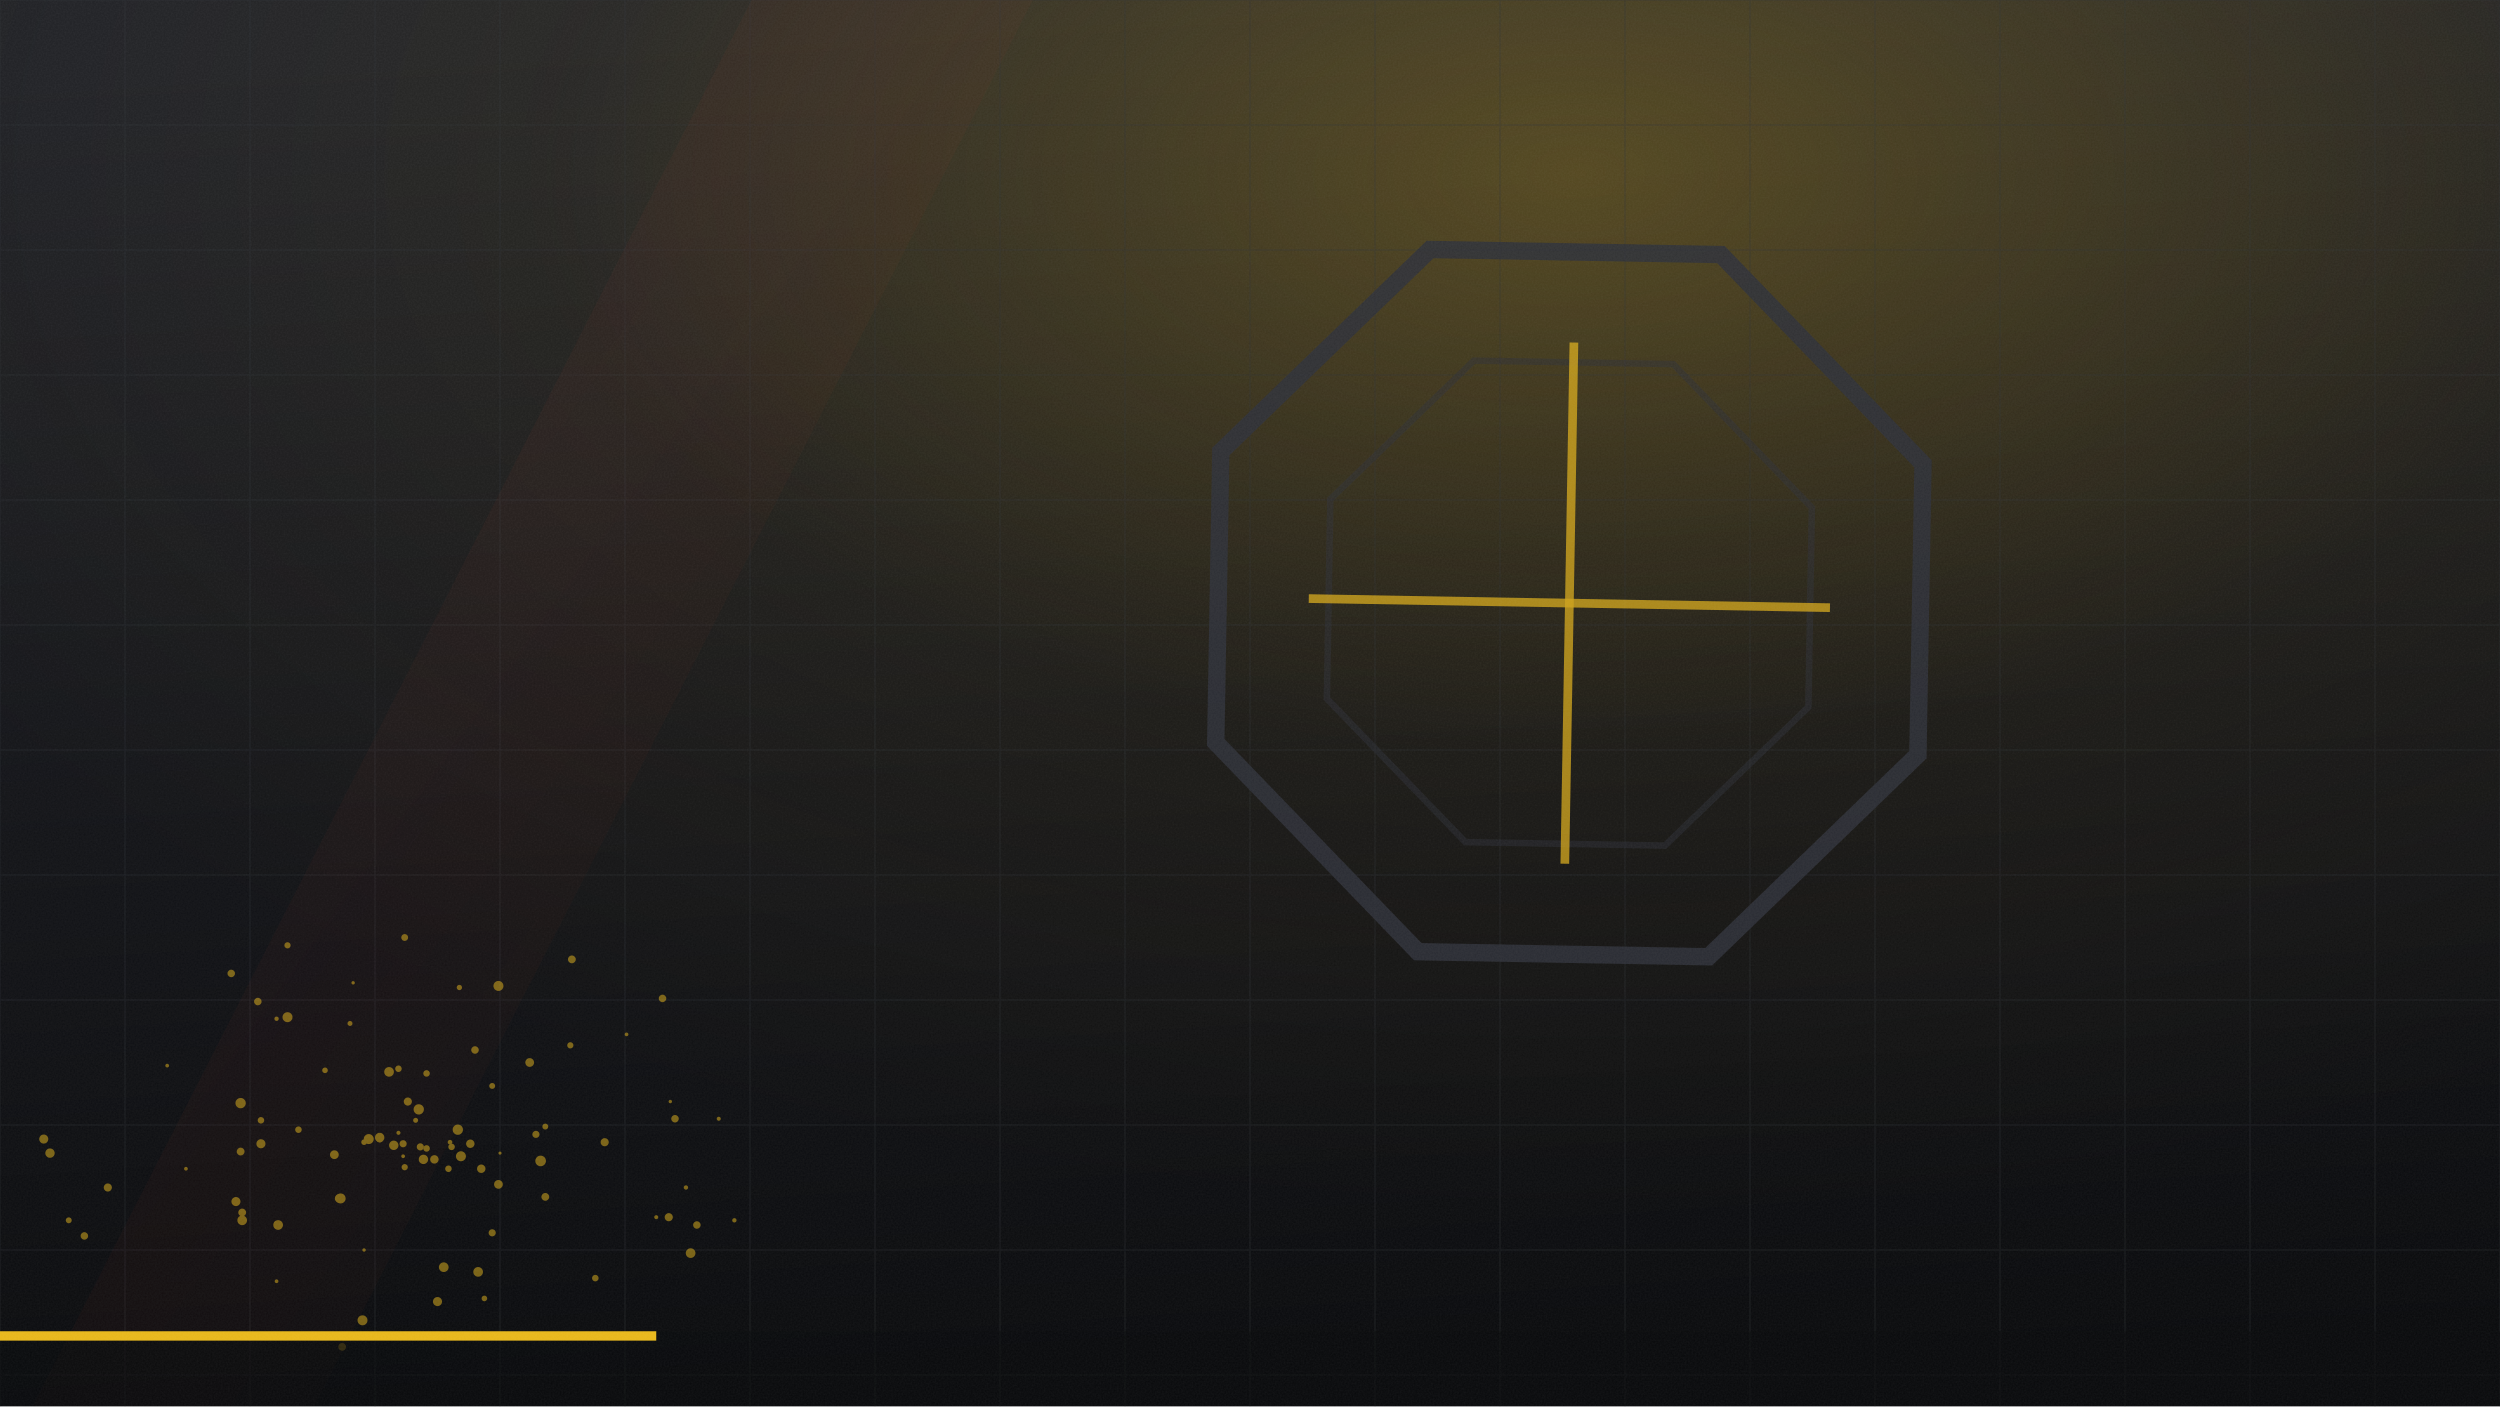
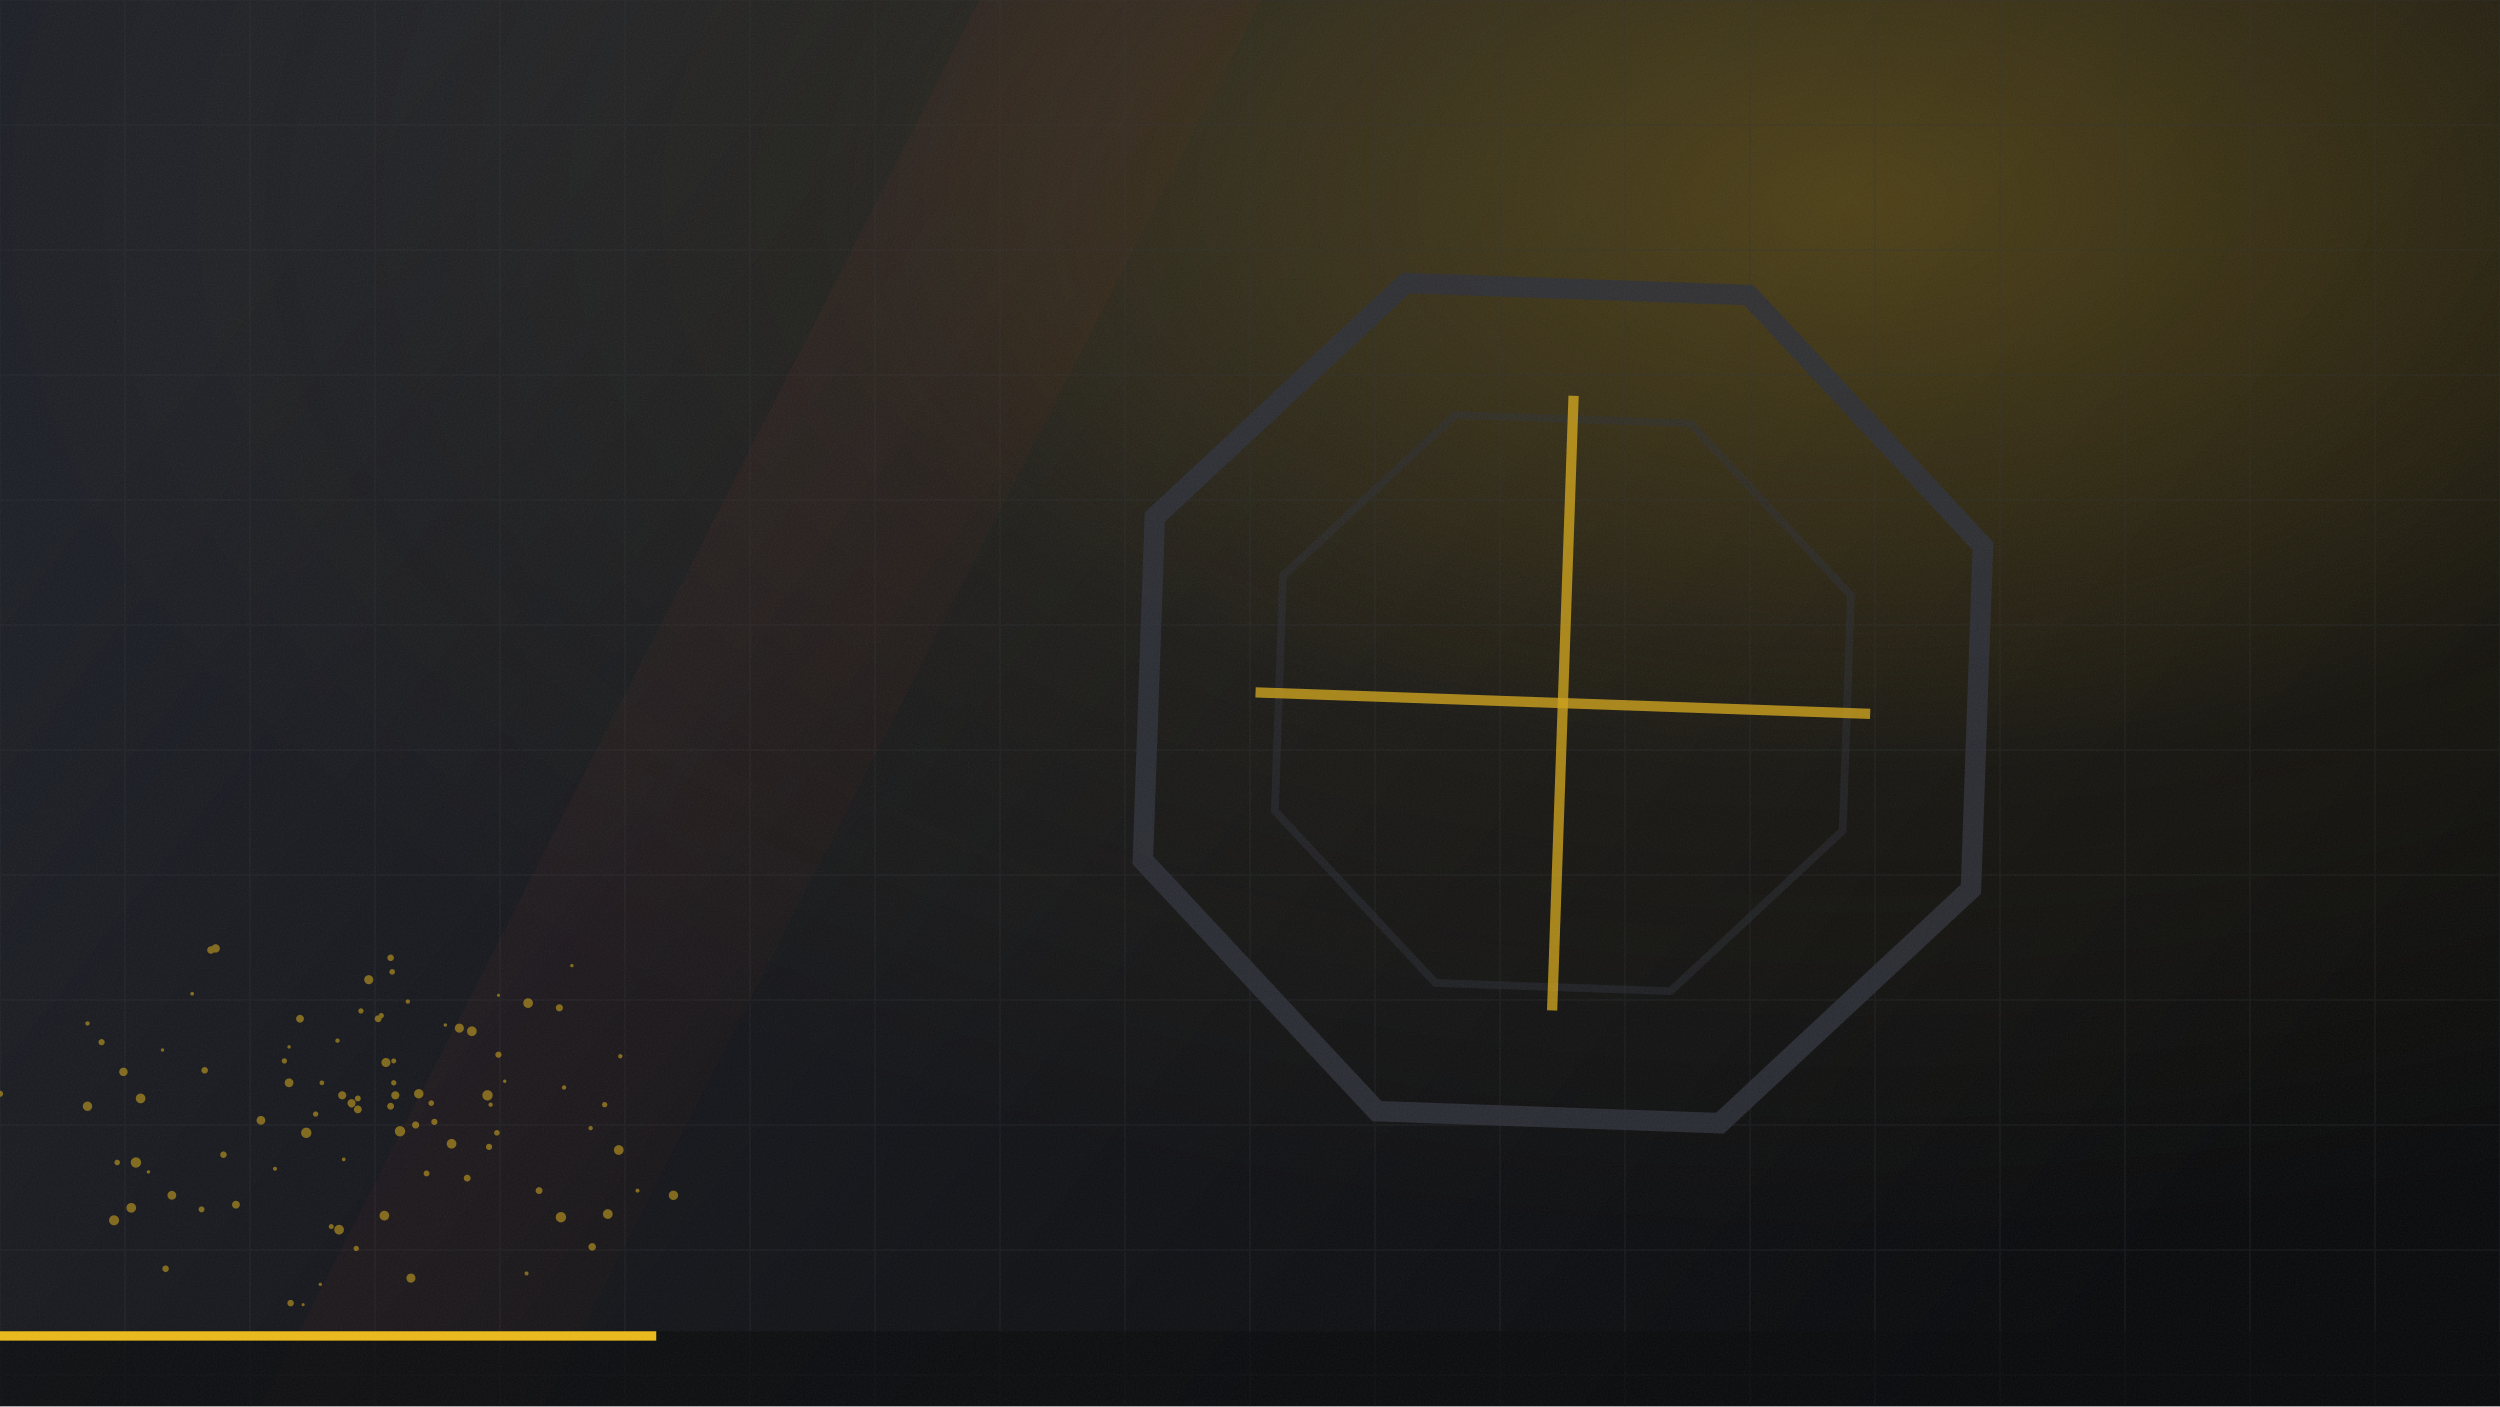
- <svg xmlns="http://www.w3.org/2000/svg" width="1600" height="900" viewBox="0 0 1600 900" role="img" aria-label="umar nurmagomedov song yadong shanghai preview">
+ <svg xmlns="http://www.w3.org/2000/svg" width="1600" height="900" viewBox="0 0 1600 900" role="img" aria-label="umar nurmagomedov v song yadong shanghai title eliminator">
  <defs>
-     <linearGradient id="bg" gradientTransform="rotate(83 0.5 0.5)">
+     <linearGradient id="bg" gradientTransform="rotate(24 0.5 0.5)">
      <stop offset="0%" stop-color="#1D1F26" />
      <stop offset="55%" stop-color="#111216" />
      <stop offset="100%" stop-color="#08090B" />
    </linearGradient>
-     <radialGradient id="glow" cx="0.63" cy="0.12" r="0.75">
+     <radialGradient id="glow" cx="0.74" cy="0.14" r="0.75">
      <stop offset="0%" stop-color="#E8B71A" stop-opacity="0.28" />
      <stop offset="55%" stop-color="#E8B71A" stop-opacity="0.05" />
      <stop offset="100%" stop-color="#E8B71A" stop-opacity="0" />
    </radialGradient>
    <linearGradient id="beam" x1="0" y1="0" x2="1" y2="1">
      <stop offset="0%" stop-color="#E8442A" stop-opacity="0.07" />
      <stop offset="100%" stop-color="#E8442A" stop-opacity="0" />
    </linearGradient>
    <filter id="grain">
      <feTurbulence type="fractalNoise" baseFrequency="0.9" numOctaves="2" stitchTiles="stitch" />
      <feColorMatrix type="matrix" values="0 0 0 0 1  0 0 0 0 1  0 0 0 0 1  0 0 0 0.05 0" />
    </filter>
  </defs>
  <rect width="1600" height="900" fill="url(#bg)" />
  <rect width="1600" height="900" fill="url(#glow)" />
  <g stroke="#2E3038" stroke-width="1" opacity="0.28">
    <line x1="0" y1="0" x2="0" y2="900" />
    <line x1="80" y1="0" x2="80" y2="900" />
    <line x1="160" y1="0" x2="160" y2="900" />
    <line x1="240" y1="0" x2="240" y2="900" />
    <line x1="320" y1="0" x2="320" y2="900" />
    <line x1="400" y1="0" x2="400" y2="900" />
    <line x1="480" y1="0" x2="480" y2="900" />
    <line x1="560" y1="0" x2="560" y2="900" />
    <line x1="640" y1="0" x2="640" y2="900" />
    <line x1="720" y1="0" x2="720" y2="900" />
    <line x1="800" y1="0" x2="800" y2="900" />
    <line x1="880" y1="0" x2="880" y2="900" />
    <line x1="960" y1="0" x2="960" y2="900" />
    <line x1="1040" y1="0" x2="1040" y2="900" />
    <line x1="1120" y1="0" x2="1120" y2="900" />
    <line x1="1200" y1="0" x2="1200" y2="900" />
    <line x1="1280" y1="0" x2="1280" y2="900" />
    <line x1="1360" y1="0" x2="1360" y2="900" />
    <line x1="1440" y1="0" x2="1440" y2="900" />
    <line x1="1520" y1="0" x2="1520" y2="900" />
    <line x1="1600" y1="0" x2="1600" y2="900" />
    <line x1="0" y1="0" x2="1600" y2="0" />
    <line x1="0" y1="80" x2="1600" y2="80" />
    <line x1="0" y1="160" x2="1600" y2="160" />
    <line x1="0" y1="240" x2="1600" y2="240" />
    <line x1="0" y1="320" x2="1600" y2="320" />
    <line x1="0" y1="400" x2="1600" y2="400" />
    <line x1="0" y1="480" x2="1600" y2="480" />
    <line x1="0" y1="560" x2="1600" y2="560" />
    <line x1="0" y1="640" x2="1600" y2="640" />
    <line x1="0" y1="720" x2="1600" y2="720" />
    <line x1="0" y1="800" x2="1600" y2="800" />
    <line x1="0" y1="880" x2="1600" y2="880" />
  </g>
-   <polygon points="21,900 481,0 661,0 201,900" fill="url(#beam)" />
+   <polygon points="167,900 627,0 807,0 347,900" fill="url(#beam)" />
  <g fill="#E8B71A" opacity="0.5">
-     <circle cx="401" cy="662" r="1.2" />
-     <circle cx="428" cy="779" r="2.6" />
-     <circle cx="287" cy="748" r="2.1" />
-     <circle cx="155" cy="776" r="2.5" />
-     <circle cx="387" cy="731" r="2.6" />
-     <circle cx="266" cy="717" r="1.6" />
-     <circle cx="289" cy="734" r="2.1" />
-     <circle cx="293" cy="723" r="3.3" />
-     <circle cx="442" cy="802" r="3.1" />
-     <circle cx="306" cy="814" r="3.1" />
-     <circle cx="319" cy="758" r="2.8" />
-     <circle cx="255" cy="725" r="1.3" />
-     <circle cx="432" cy="716" r="2.4" />
-     <circle cx="273" cy="687" r="2.1" />
-     <circle cx="154" cy="706" r="3.3" />
-     <circle cx="315" cy="695" r="1.9" />
-     <circle cx="177" cy="652" r="1.4" />
-     <circle cx="219" cy="862" r="2.5" />
-     <circle cx="261" cy="705" r="2.6" />
-     <circle cx="232" cy="845" r="3.2" />
-     <circle cx="184" cy="605" r="2.0" />
-     <circle cx="224" cy="655" r="1.6" />
-     <circle cx="107" cy="682" r="1.2" />
-     <circle cx="269" cy="734" r="2.3" />
-     <circle cx="243" cy="728" r="3.0" />
-     <circle cx="278" cy="742" r="2.7" />
-     <circle cx="429" cy="705" r="1.1" />
-     <circle cx="208" cy="685" r="1.8" />
-     <circle cx="310" cy="831" r="1.8" />
-     <circle cx="226" cy="629" r="1.1" />
-     <circle cx="236" cy="729" r="3.2" />
-     <circle cx="191" cy="723" r="2.1" />
-     <circle cx="167" cy="717" r="2.1" />
-     <circle cx="315" cy="789" r="2.3" />
-     <circle cx="319" cy="631" r="3.2" />
-     <circle cx="151" cy="769" r="2.9" />
-     <circle cx="167" cy="732" r="2.9" />
-     <circle cx="155" cy="781" r="3.1" />
-     <circle cx="284" cy="811" r="3.1" />
-     <circle cx="381" cy="818" r="2.1" />
-     <circle cx="294" cy="632" r="1.7" />
-     <circle cx="439" cy="760" r="1.4" />
-     <circle cx="304" cy="672" r="2.4" />
-     <circle cx="177" cy="783" r="1.6" />
-     <circle cx="280" cy="833" r="2.9" />
-     <circle cx="214" cy="739" r="2.8" />
-     <circle cx="119" cy="748" r="1.2" />
-     <circle cx="54" cy="791" r="2.4" />
-     <circle cx="365" cy="669" r="2.0" />
-     <circle cx="154" cy="737" r="2.5" />
-     <circle cx="366" cy="614" r="2.5" />
-     <circle cx="249" cy="686" r="3.1" />
-     <circle cx="258" cy="732" r="2.3" />
-     <circle cx="69" cy="760" r="2.6" />
-     <circle cx="258" cy="740" r="1.2" />
-     <circle cx="178" cy="784" r="3.1" />
-     <circle cx="28" cy="729" r="2.9" />
-     <circle cx="259" cy="600" r="2.2" />
-     <circle cx="320" cy="738" r="1.0" />
-     <circle cx="165" cy="641" r="2.4" />
-     <circle cx="218" cy="767" r="3.2" />
-     <circle cx="424" cy="639" r="2.4" />
-     <circle cx="446" cy="784" r="2.4" />
-     <circle cx="268" cy="710" r="3.3" />
-     <circle cx="259" cy="747" r="2.0" />
-     <circle cx="32" cy="738" r="3.0" />
-     <circle cx="308" cy="748" r="2.7" />
-     <circle cx="217" cy="767" r="2.7" />
-     <circle cx="233" cy="800" r="1.1" />
-     <circle cx="271" cy="742" r="3.0" />
-     <circle cx="346" cy="743" r="3.4" />
-     <circle cx="243" cy="729" r="2.2" />
-     <circle cx="470" cy="781" r="1.4" />
-     <circle cx="184" cy="651" r="3.2" />
-     <circle cx="177" cy="820" r="1.2" />
-     <circle cx="343" cy="726" r="2.3" />
-     <circle cx="301" cy="732" r="2.7" />
-     <circle cx="288" cy="731" r="1.5" />
-     <circle cx="295" cy="740" r="3.2" />
-     <circle cx="233" cy="731" r="1.8" />
-     <circle cx="148" cy="623" r="2.4" />
-     <circle cx="420" cy="779" r="1.3" />
-     <circle cx="252" cy="733" r="3.0" />
-     <circle cx="44" cy="781" r="1.9" />
-     <circle cx="273" cy="735" r="2.1" />
-     <circle cx="349" cy="721" r="1.9" />
-     <circle cx="255" cy="684" r="2.1" />
-     <circle cx="339" cy="680" r="2.8" />
-     <circle cx="460" cy="716" r="1.3" />
-     <circle cx="349" cy="766" r="2.5" />
+     <circle cx="302" cy="660" r="3.1" />
+     <circle cx="359" cy="779" r="3.3" />
+     <circle cx="84" cy="773" r="3.1" />
+     <circle cx="338" cy="642" r="3.1" />
+     <circle cx="263" cy="818" r="2.9" />
+     <circle cx="220" cy="742" r="1.2" />
+     <circle cx="95" cy="750" r="1.1" />
+     <circle cx="250" cy="708" r="2.2" />
+     <circle cx="242" cy="652" r="2.2" />
+     <circle cx="225" cy="707" r="1.8" />
+     <circle cx="268" cy="700" r="3.0" />
+     <circle cx="176" cy="748" r="1.3" />
+     <circle cx="312" cy="701" r="3.3" />
+     <circle cx="196" cy="725" r="3.3" />
+     <circle cx="337" cy="815" r="1.3" />
+     <circle cx="319" cy="675" r="2.0" />
+     <circle cx="323" cy="692" r="1.1" />
+     <circle cx="110" cy="765" r="2.8" />
+     <circle cx="361" cy="696" r="1.4" />
+     <circle cx="182" cy="679" r="1.7" />
+     <circle cx="250" cy="613" r="2.1" />
+     <circle cx="247" cy="680" r="2.9" />
+     <circle cx="396" cy="736" r="3.1" />
+     <circle cx="202" cy="713" r="1.7" />
+     <circle cx="90" cy="703" r="3.1" />
+     <circle cx="228" cy="799" r="1.7" />
+     <circle cx="138" cy="607" r="2.7" />
+     <circle cx="194" cy="835" r="1.0" />
+     <circle cx="229" cy="710" r="2.5" />
+     <circle cx="65" cy="667" r="2.0" />
+     <circle cx="206" cy="693" r="1.5" />
+     <circle cx="358" cy="645" r="2.3" />
+     <circle cx="278" cy="718" r="2.0" />
+     <circle cx="261" cy="641" r="1.4" />
+     <circle cx="266" cy="720" r="2.3" />
+     <circle cx="289" cy="732" r="3.1" />
+     <circle cx="151" cy="771" r="2.5" />
+     <circle cx="143" cy="739" r="2.1" />
+     <circle cx="229" cy="703" r="1.9" />
+     <circle cx="192" cy="652" r="2.5" />
+     <circle cx="236" cy="627" r="2.9" />
+     <circle cx="123" cy="636" r="1.2" />
+     <circle cx="252" cy="679" r="1.6" />
+     <circle cx="216" cy="666" r="1.4" />
+     <circle cx="167" cy="717" r="2.8" />
+     <circle cx="75" cy="744" r="1.8" />
+     <circle cx="256" cy="724" r="3.3" />
+     <circle cx="106" cy="812" r="2.1" />
+     <circle cx="285" cy="656" r="1.1" />
+     <circle cx="231" cy="647" r="1.7" />
+     <circle cx="185" cy="693" r="2.8" />
+     <circle cx="244" cy="650" r="1.7" />
+     <circle cx="252" cy="693" r="1.7" />
+     <circle cx="294" cy="658" r="2.9" />
+     <circle cx="299" cy="754" r="2.2" />
+     <circle cx="56" cy="655" r="1.4" />
+     <circle cx="212" cy="785" r="1.6" />
+     <circle cx="73" cy="781" r="3.2" />
+     <circle cx="186" cy="834" r="2.1" />
+     <circle cx="56" cy="708" r="3.0" />
+     <circle cx="-0" cy="700" r="2.0" />
+     <circle cx="408" cy="762" r="1.3" />
+     <circle cx="217" cy="787" r="3.1" />
+     <circle cx="225" cy="706" r="2.6" />
+     <circle cx="273" cy="751" r="1.9" />
+     <circle cx="253" cy="701" r="2.6" />
+     <circle cx="205" cy="822" r="1.1" />
+     <circle cx="366" cy="618" r="1.1" />
+     <circle cx="87" cy="744" r="3.3" />
+     <circle cx="397" cy="676" r="1.4" />
+     <circle cx="431" cy="765" r="3.0" />
+     <circle cx="314" cy="707" r="1.4" />
+     <circle cx="104" cy="672" r="1.1" />
+     <circle cx="387" cy="707" r="1.7" />
+     <circle cx="131" cy="685" r="2.1" />
+     <circle cx="318" cy="725" r="1.8" />
+     <circle cx="185" cy="670" r="1.1" />
+     <circle cx="345" cy="762" r="2.2" />
+     <circle cx="378" cy="722" r="1.4" />
+     <circle cx="135" cy="608" r="2.4" />
+     <circle cx="319" cy="637" r="1.0" />
+     <circle cx="79" cy="686" r="2.7" />
+     <circle cx="379" cy="798" r="2.4" />
+     <circle cx="129" cy="774" r="1.9" />
+     <circle cx="313" cy="734" r="2.0" />
+     <circle cx="276" cy="706" r="1.8" />
+     <circle cx="389" cy="777" r="3.1" />
+     <circle cx="246" cy="778" r="3.1" />
+     <circle cx="219" cy="701" r="2.6" />
+     <circle cx="251" cy="622" r="1.8" />
  </g>
-   <g transform="translate(726.3952 108) scale(1.39) rotate(1 200 200)" opacity="0.85">
+   <g transform="translate(672.2315 122) scale(1.64) rotate(2 200 200)" opacity="0.85">
    <polygon points="361.679,266.97 266.97,361.679 133.03,361.679 38.321,266.97 38.321,133.03 133.03,38.321 266.97,38.321 361.679,133.03" fill="none" stroke="#2E3038" stroke-width="8" />
    <polygon points="310.866,245.922 245.922,310.866 154.078,310.866 89.134,245.922 89.134,154.078 154.078,89.134 245.922,89.134 310.866,154.078" fill="none" stroke="#2E3038" stroke-width="3" opacity="0.55" />
    <line x1="200" y1="80" x2="200" y2="320" stroke="#E8B71A" stroke-width="4" opacity="0.8" />
    <line x1="80" y1="200" x2="320" y2="200" stroke="#E8B71A" stroke-width="4" opacity="0.8" />
  </g>
  <rect x="0" y="852" width="1600" height="48" fill="#08090B" opacity="0.65" />
  <rect x="0" y="852" width="420" height="6" fill="#E8B71A" />
  <rect width="1600" height="900" filter="url(#grain)" />
</svg>
